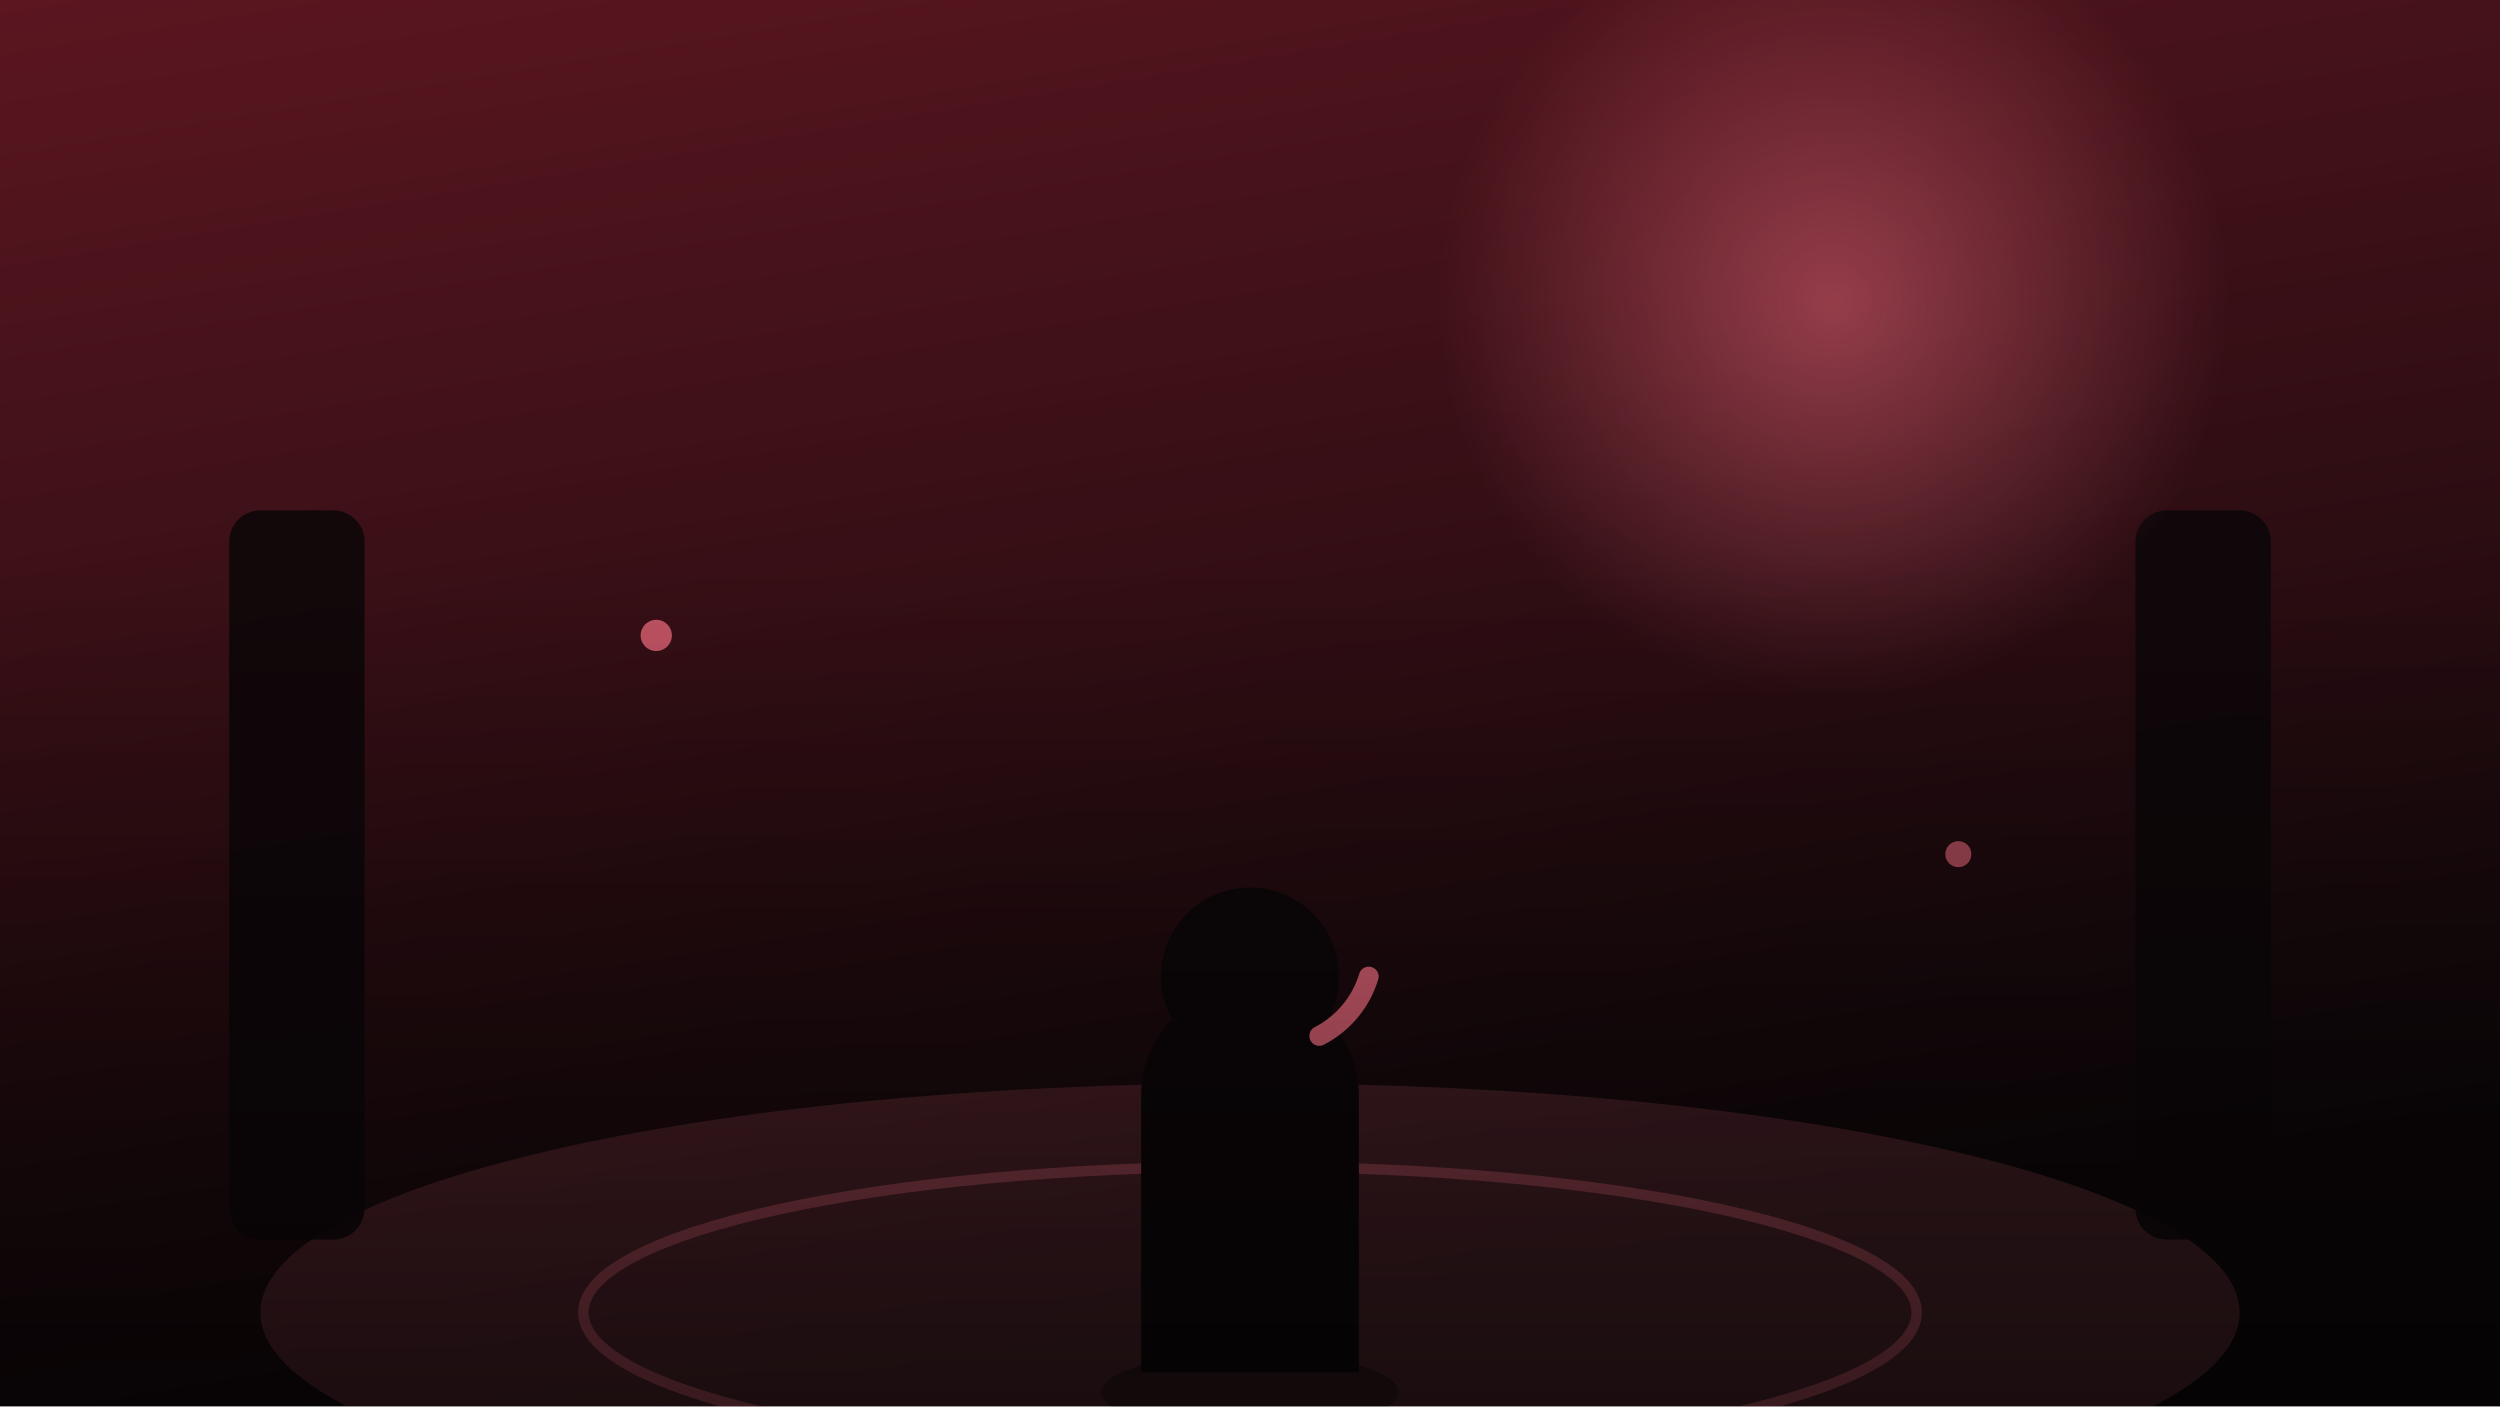
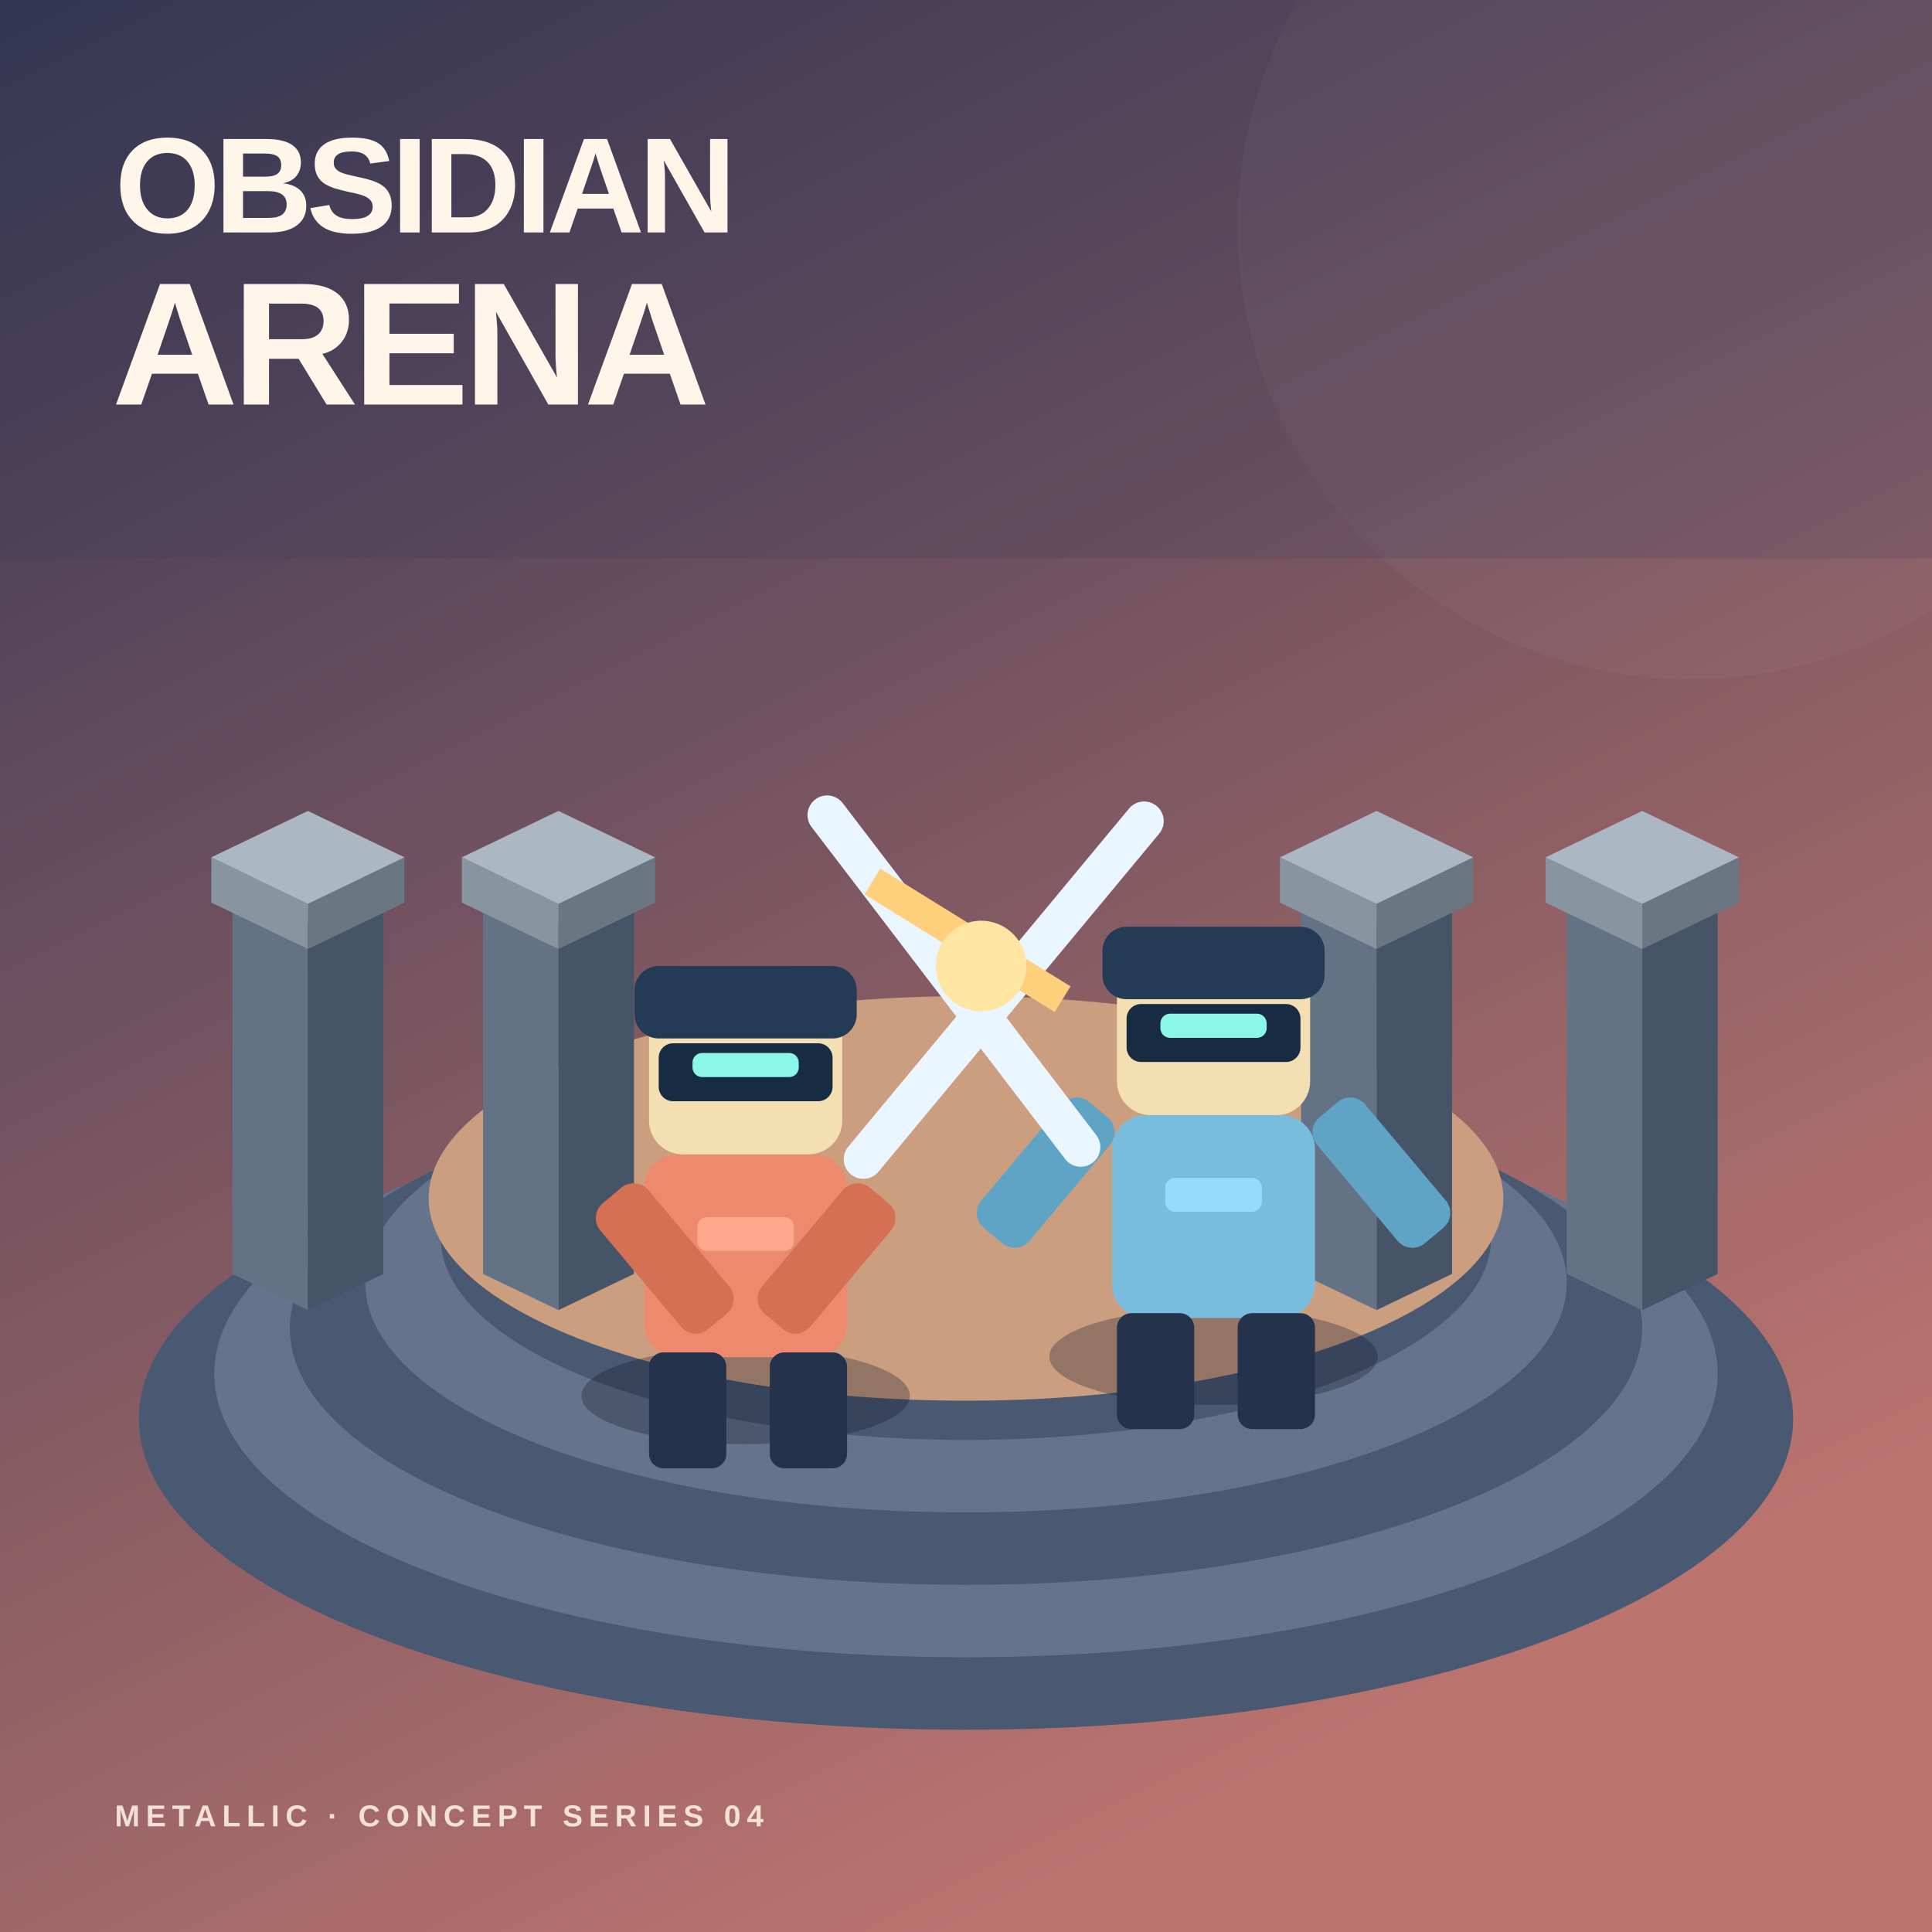
- <svg xmlns="http://www.w3.org/2000/svg" aria-hidden="true" class="poster-art" preserveAspectRatio="xMidYMid slice" viewBox="0 0 480 270">
+ <svg xmlns="http://www.w3.org/2000/svg" viewBox="0 0 640 640" width="640" height="640">
  <defs>
-     <linearGradient id="skp4__4_rec" x1="0" x2="0.3" y1="0" y2="1">
-       <stop offset="0" stop-color="#5b1620" />
-       <stop offset="1" stop-color="#0d0709" />
+     <linearGradient id="sky" x2=".5" y2="1">
+       <stop stop-color="#333553" />
+       <stop offset="1" stop-color="#bb746e" />
    </linearGradient>
-     <radialGradient id="glp4__4_rec">
-       <stop offset="0" stop-color="#fb7185" stop-opacity="0.85" />
-       <stop offset="1" stop-color="#fb7185" stop-opacity="0" />
+     <radialGradient id="portal">
+       <stop stop-color="#ffd1fb" />
+       <stop offset=".5" stop-color="#b08cf7" />
+       <stop offset="1" stop-color="#6052b1" />
    </radialGradient>
-     <linearGradient id="vgp4__4_rec" x1="0" x2="0" y1="0" y2="1">
-       <stop offset="0.4" stop-color="#000" stop-opacity="0" />
-       <stop offset="1" stop-color="#000" stop-opacity="0.55" />
-     </linearGradient>
  </defs>
-   <rect fill="url(#skp4__4_rec)" height="270" width="480" />
-   <ellipse cx="240" cy="252" fill="#fb7185" opacity="0.2" rx="190" ry="44" />
-   <ellipse cx="240" cy="252" fill="none" opacity="0.35" rx="128" ry="28" stroke="#fb7185" stroke-width="2" />
-   <rect fill="#0d0709" height="140" opacity="0.9" rx="6" width="26" x="44" y="98" />
-   <rect fill="#0d0709" height="140" opacity="0.9" rx="6" width="26" x="410" y="98" />
-   <circle cx="352" cy="58" fill="url(#glp4__4_rec)" opacity="0.55" r="76" />
-   <g transform="translate(240 178) scale(1.9)">
-     <ellipse cx="0" cy="47" fill="#000" opacity="0.35" rx="15" ry="4" />
-     <path d="M-11 45V17a11 11 0 0 1 22 0v28z" fill="#0d0709" />
-     <circle cx="0" cy="5" fill="#0d0709" r="9" />
-     <path d="M7 11a10 10 0 0 0 5-6" fill="none" opacity="0.85" stroke="#fb7185" stroke-linecap="round" stroke-width="2" />
+   <rect width="640" height="640" fill="url(#sky)" />
+   <circle cx="560" cy="75" r="150" fill="#ffffff" opacity=".035" />
+   <ellipse cx="320" cy="470" rx="274" ry="103" fill="#4a5972" />
+   <ellipse cx="320" cy="455" rx="249" ry="94" fill="#65738c" />
+   <ellipse cx="320" cy="440" rx="224" ry="85" fill="#4a5972" />
+   <ellipse cx="320" cy="425" rx="199" ry="76" fill="#65738c" />
+   <ellipse cx="320" cy="410" rx="174" ry="67" fill="#4a5972" />
+   <ellipse cx="320" cy="397" rx="178" ry="67" fill="#cc9e80" />
+   <polygon points="77,294 102,306 102,434 77,422" fill="#647285" />
+   <polygon points="102,306 127,294 127,422 102,434" fill="#465467" />
+   <polygon points="102,282 127,294 102,306 77,294" fill="#8795a8" />
+   <polygon points="70,284 102,299.36 102,314.36 70,299" fill="#8895a1" />
+   <polygon points="102,299.36 134,284 134,299 102,314.36" fill="#6a7783" />
+   <polygon points="102,268.64 134,284 102,299.36 70,284" fill="#abb8c4" />
+   <polygon points="160,294 185,306 185,434 160,422" fill="#647285" />
+   <polygon points="185,306 210,294 210,422 185,434" fill="#465467" />
+   <polygon points="185,282 210,294 185,306 160,294" fill="#8795a8" />
+   <polygon points="153,284 185,299.36 185,314.36 153,299" fill="#8895a1" />
+   <polygon points="185,299.36 217,284 217,299 185,314.36" fill="#6a7783" />
+   <polygon points="185,268.64 217,284 185,299.36 153,284" fill="#abb8c4" />
+   <polygon points="431,294 456,306 456,434 431,422" fill="#647285" />
+   <polygon points="456,306 481,294 481,422 456,434" fill="#465467" />
+   <polygon points="456,282 481,294 456,306 431,294" fill="#8795a8" />
+   <polygon points="424,284 456,299.36 456,314.36 424,299" fill="#8895a1" />
+   <polygon points="456,299.36 488,284 488,299 456,314.36" fill="#6a7783" />
+   <polygon points="456,268.64 488,284 456,299.36 424,284" fill="#abb8c4" />
+   <polygon points="519,294 544,306 544,434 519,422" fill="#647285" />
+   <polygon points="544,306 569,294 569,422 544,434" fill="#465467" />
+   <polygon points="544,282 569,294 544,306 519,294" fill="#8795a8" />
+   <polygon points="512,284 544,299.36 544,314.36 512,299" fill="#8895a1" />
+   <polygon points="544,299.36 576,284 576,299 544,314.36" fill="#6a7783" />
+   <polygon points="544,268.64 576,284 544,299.36 512,284" fill="#abb8c4" />
+   <g transform="translate(247 376) scale(1.6)">
+     <ellipse cx="0" cy="54" rx="34" ry="10" fill="#091324" opacity=".3" />
+     <rect x="-21" y="4" width="42" height="42" rx="7" fill="#ed8a6d" />
+     <rect x="-20" y="45" width="16" height="24" rx="3" fill="#24324c" />
+     <rect x="5" y="45" width="16" height="24" rx="3" fill="#24324c" />
+     <g transform="rotate(-40 -20 10)">
+       <rect x="-34" y="7" width="13" height="34" rx="4" fill="#d47154" />
+     </g>
+     <g transform="rotate(40 20 10)">
+       <rect x="21" y="7" width="13" height="34" rx="4" fill="#d47154" />
+     </g>
+     <rect x="-20" y="-31" width="40" height="35" rx="7" fill="#f3dfb1" />
+     <rect x="-23" y="-35" width="46" height="15" rx="5" fill="#233b55" />
+     <rect x="-18" y="-19" width="36" height="12" rx="3" fill="#172b43" />
+     <rect x="-11" y="-17" width="22" height="5" rx="2" fill="#8af7e8" />
+     <rect x="-10" y="17" width="20" height="7" rx="2" fill="#ffa88b" />
  </g>
-   <circle cx="126" cy="122" fill="#fb7185" opacity="0.7" r="3" />
-   <circle cx="376" cy="164" fill="#fb7185" opacity="0.6" r="2.5" />
-   <rect fill="url(#vgp4__4_rec)" height="270" width="480" />
+   <g transform="translate(402 363) scale(1.6)">
+     <ellipse cx="0" cy="54" rx="34" ry="10" fill="#091324" opacity=".3" />
+     <rect x="-21" y="4" width="42" height="42" rx="7" fill="#78bdde" />
+     <rect x="-20" y="45" width="16" height="24" rx="3" fill="#24324c" />
+     <rect x="5" y="45" width="16" height="24" rx="3" fill="#24324c" />
+     <g transform="rotate(40 -20 10)">
+       <rect x="-34" y="7" width="13" height="34" rx="4" fill="#5fa4c5" />
+     </g>
+     <g transform="rotate(-40 20 10)">
+       <rect x="21" y="7" width="13" height="34" rx="4" fill="#5fa4c5" />
+     </g>
+     <rect x="-20" y="-31" width="40" height="35" rx="7" fill="#f3dfb1" />
+     <rect x="-23" y="-35" width="46" height="15" rx="5" fill="#233b55" />
+     <rect x="-18" y="-19" width="36" height="12" rx="3" fill="#172b43" />
+     <rect x="-11" y="-17" width="22" height="5" rx="2" fill="#8af7e8" />
+     <rect x="-10" y="17" width="20" height="7" rx="2" fill="#96dbfc" />
+   </g>
+   <path d="M286 384L379 272 M358 380L274 270" stroke="#e9f5ff" stroke-width="13" stroke-linecap="round" />
+   <path d="M289 292L352 331" stroke="#ffd07b" stroke-width="10" />
+   <circle cx="325" cy="320" r="15" fill="#ffe5a2" />
+   <rect width="640" height="185" fill="#333553" opacity=".18" />
+   <g fill="#fff6e9" font-family="Segoe UI,Arial,sans-serif" font-weight="950" letter-spacing="-2">
+     <text x="38" y="77" font-size="45">OBSIDIAN</text>
+     <text x="37" y="134" font-size="58">ARENA</text>
+   </g>
+   <g font-family="Segoe UI,Arial,sans-serif" font-weight="700" letter-spacing="2" font-size="10" fill="#fff6e9" opacity=".85">
+     <text x="38" y="605">METALLIC · CONCEPT SERIES 04</text>
+   </g>
</svg>
